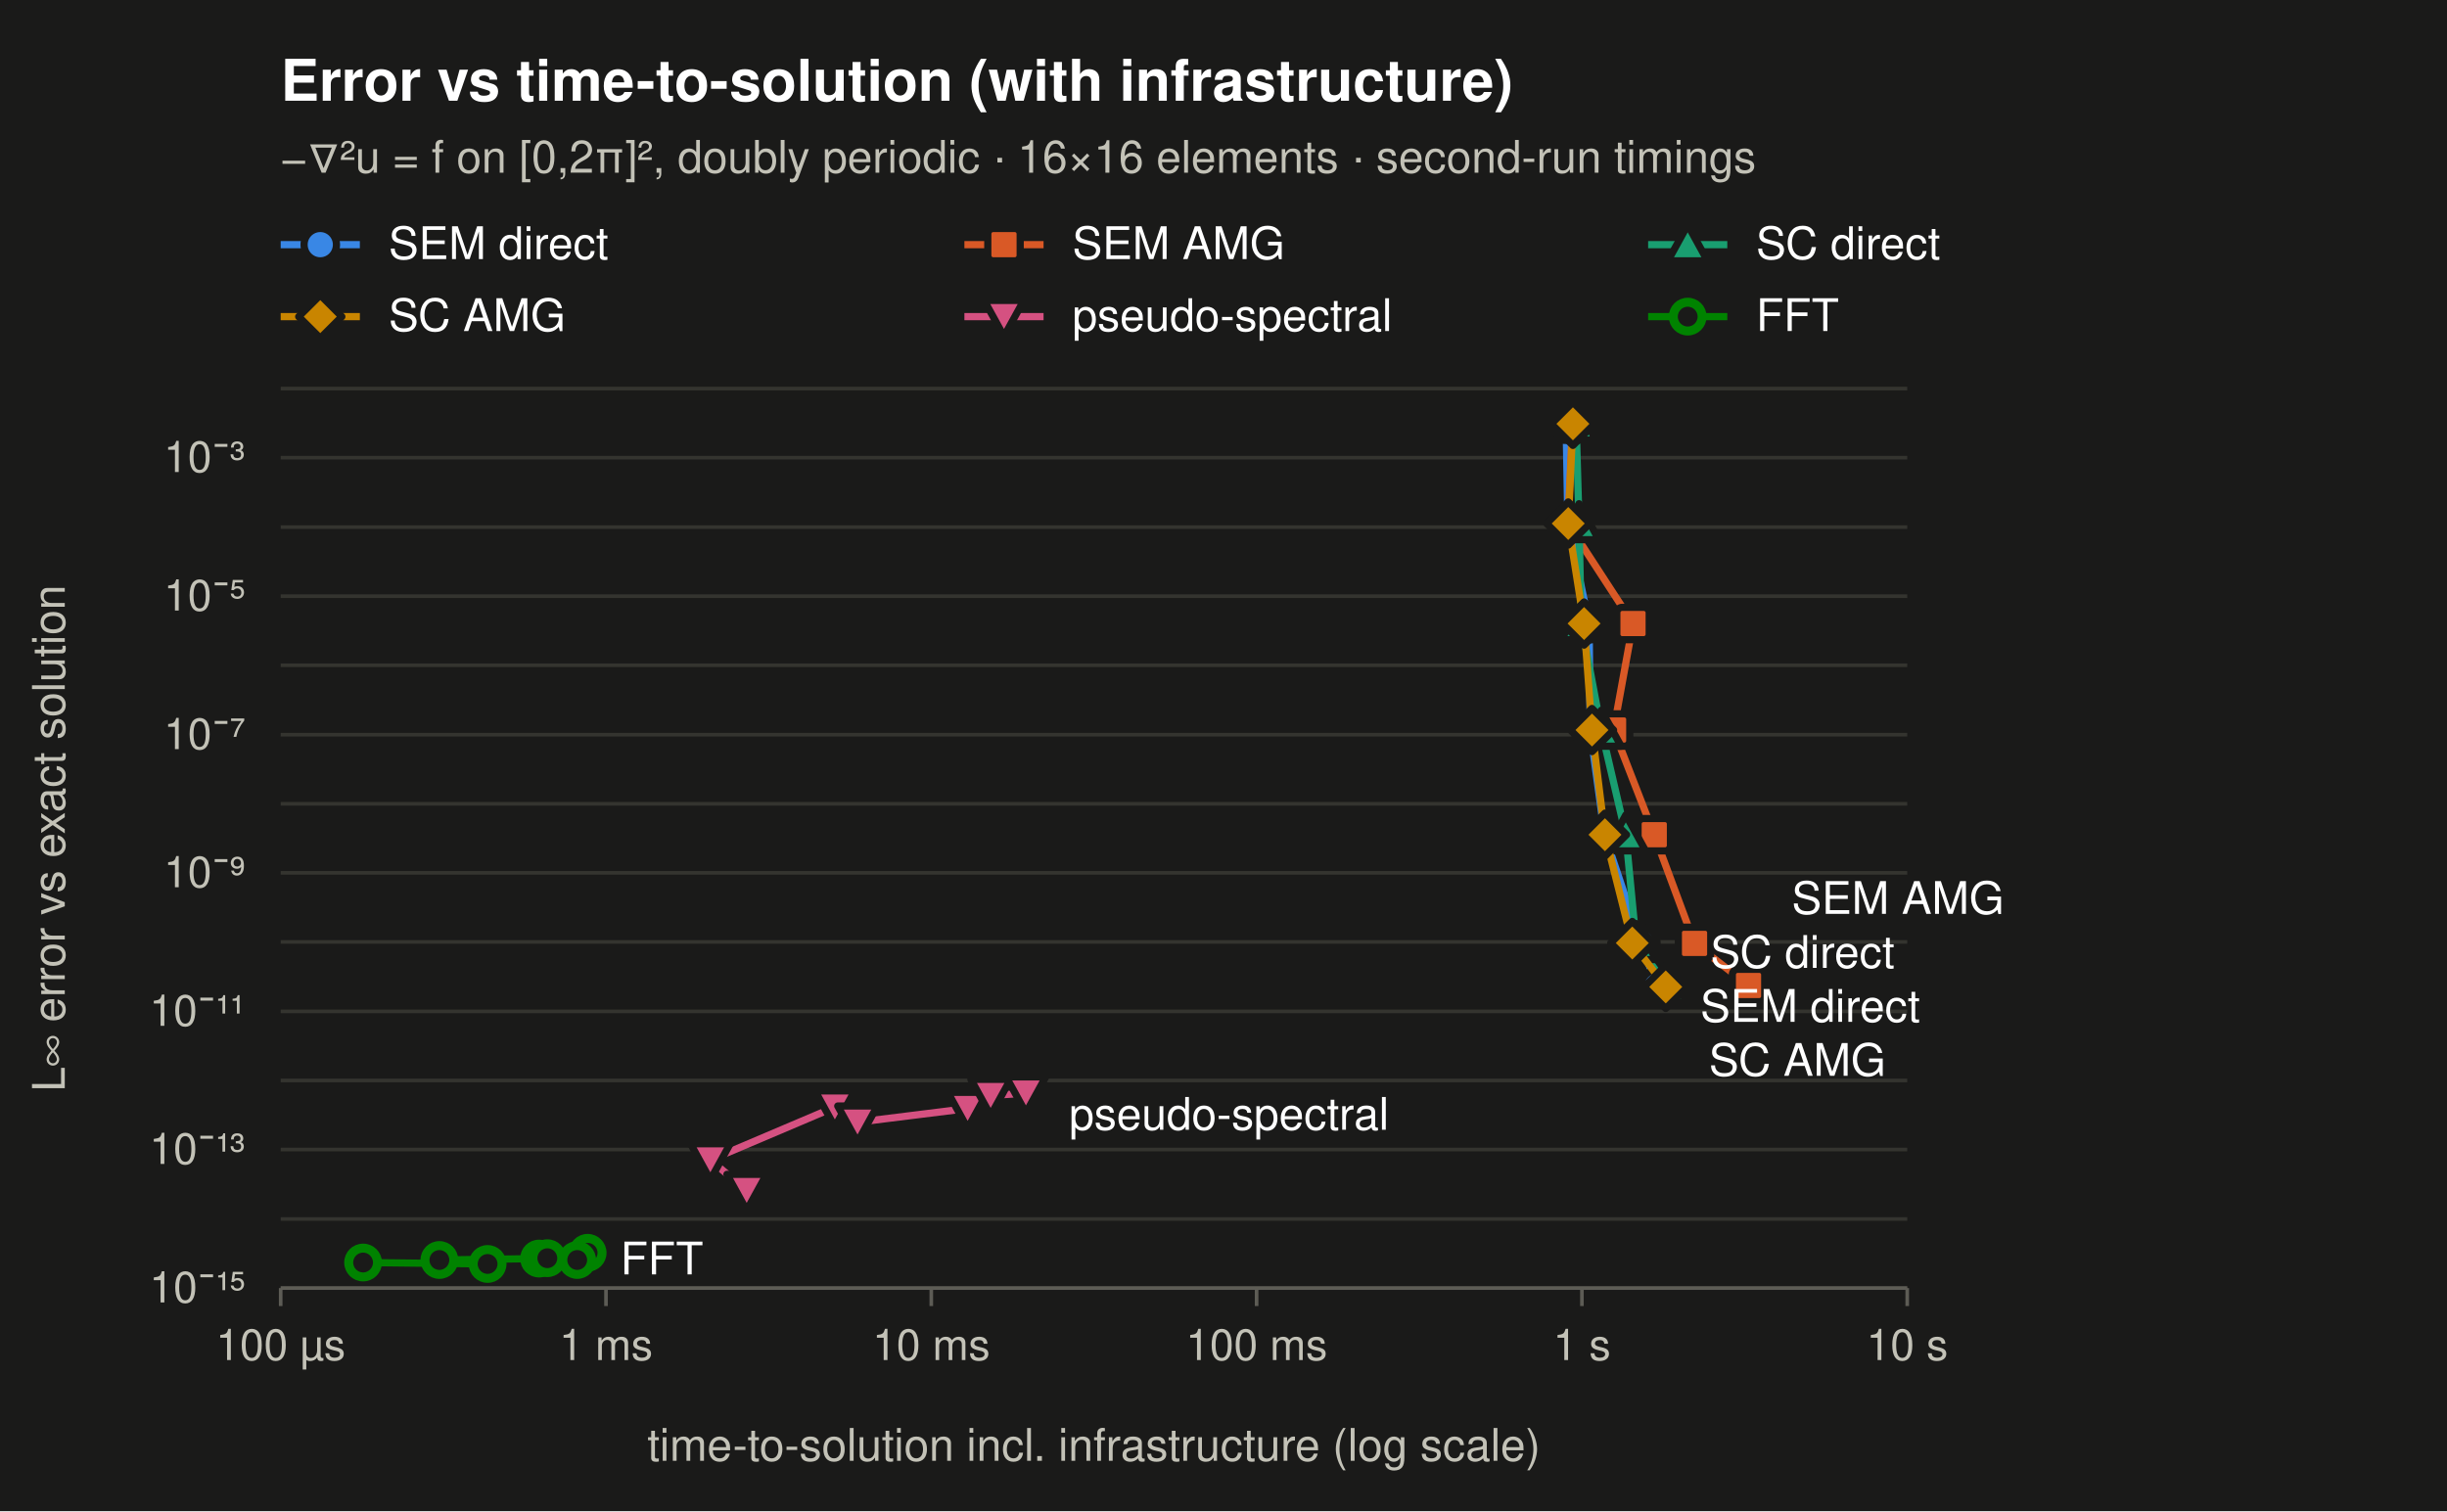
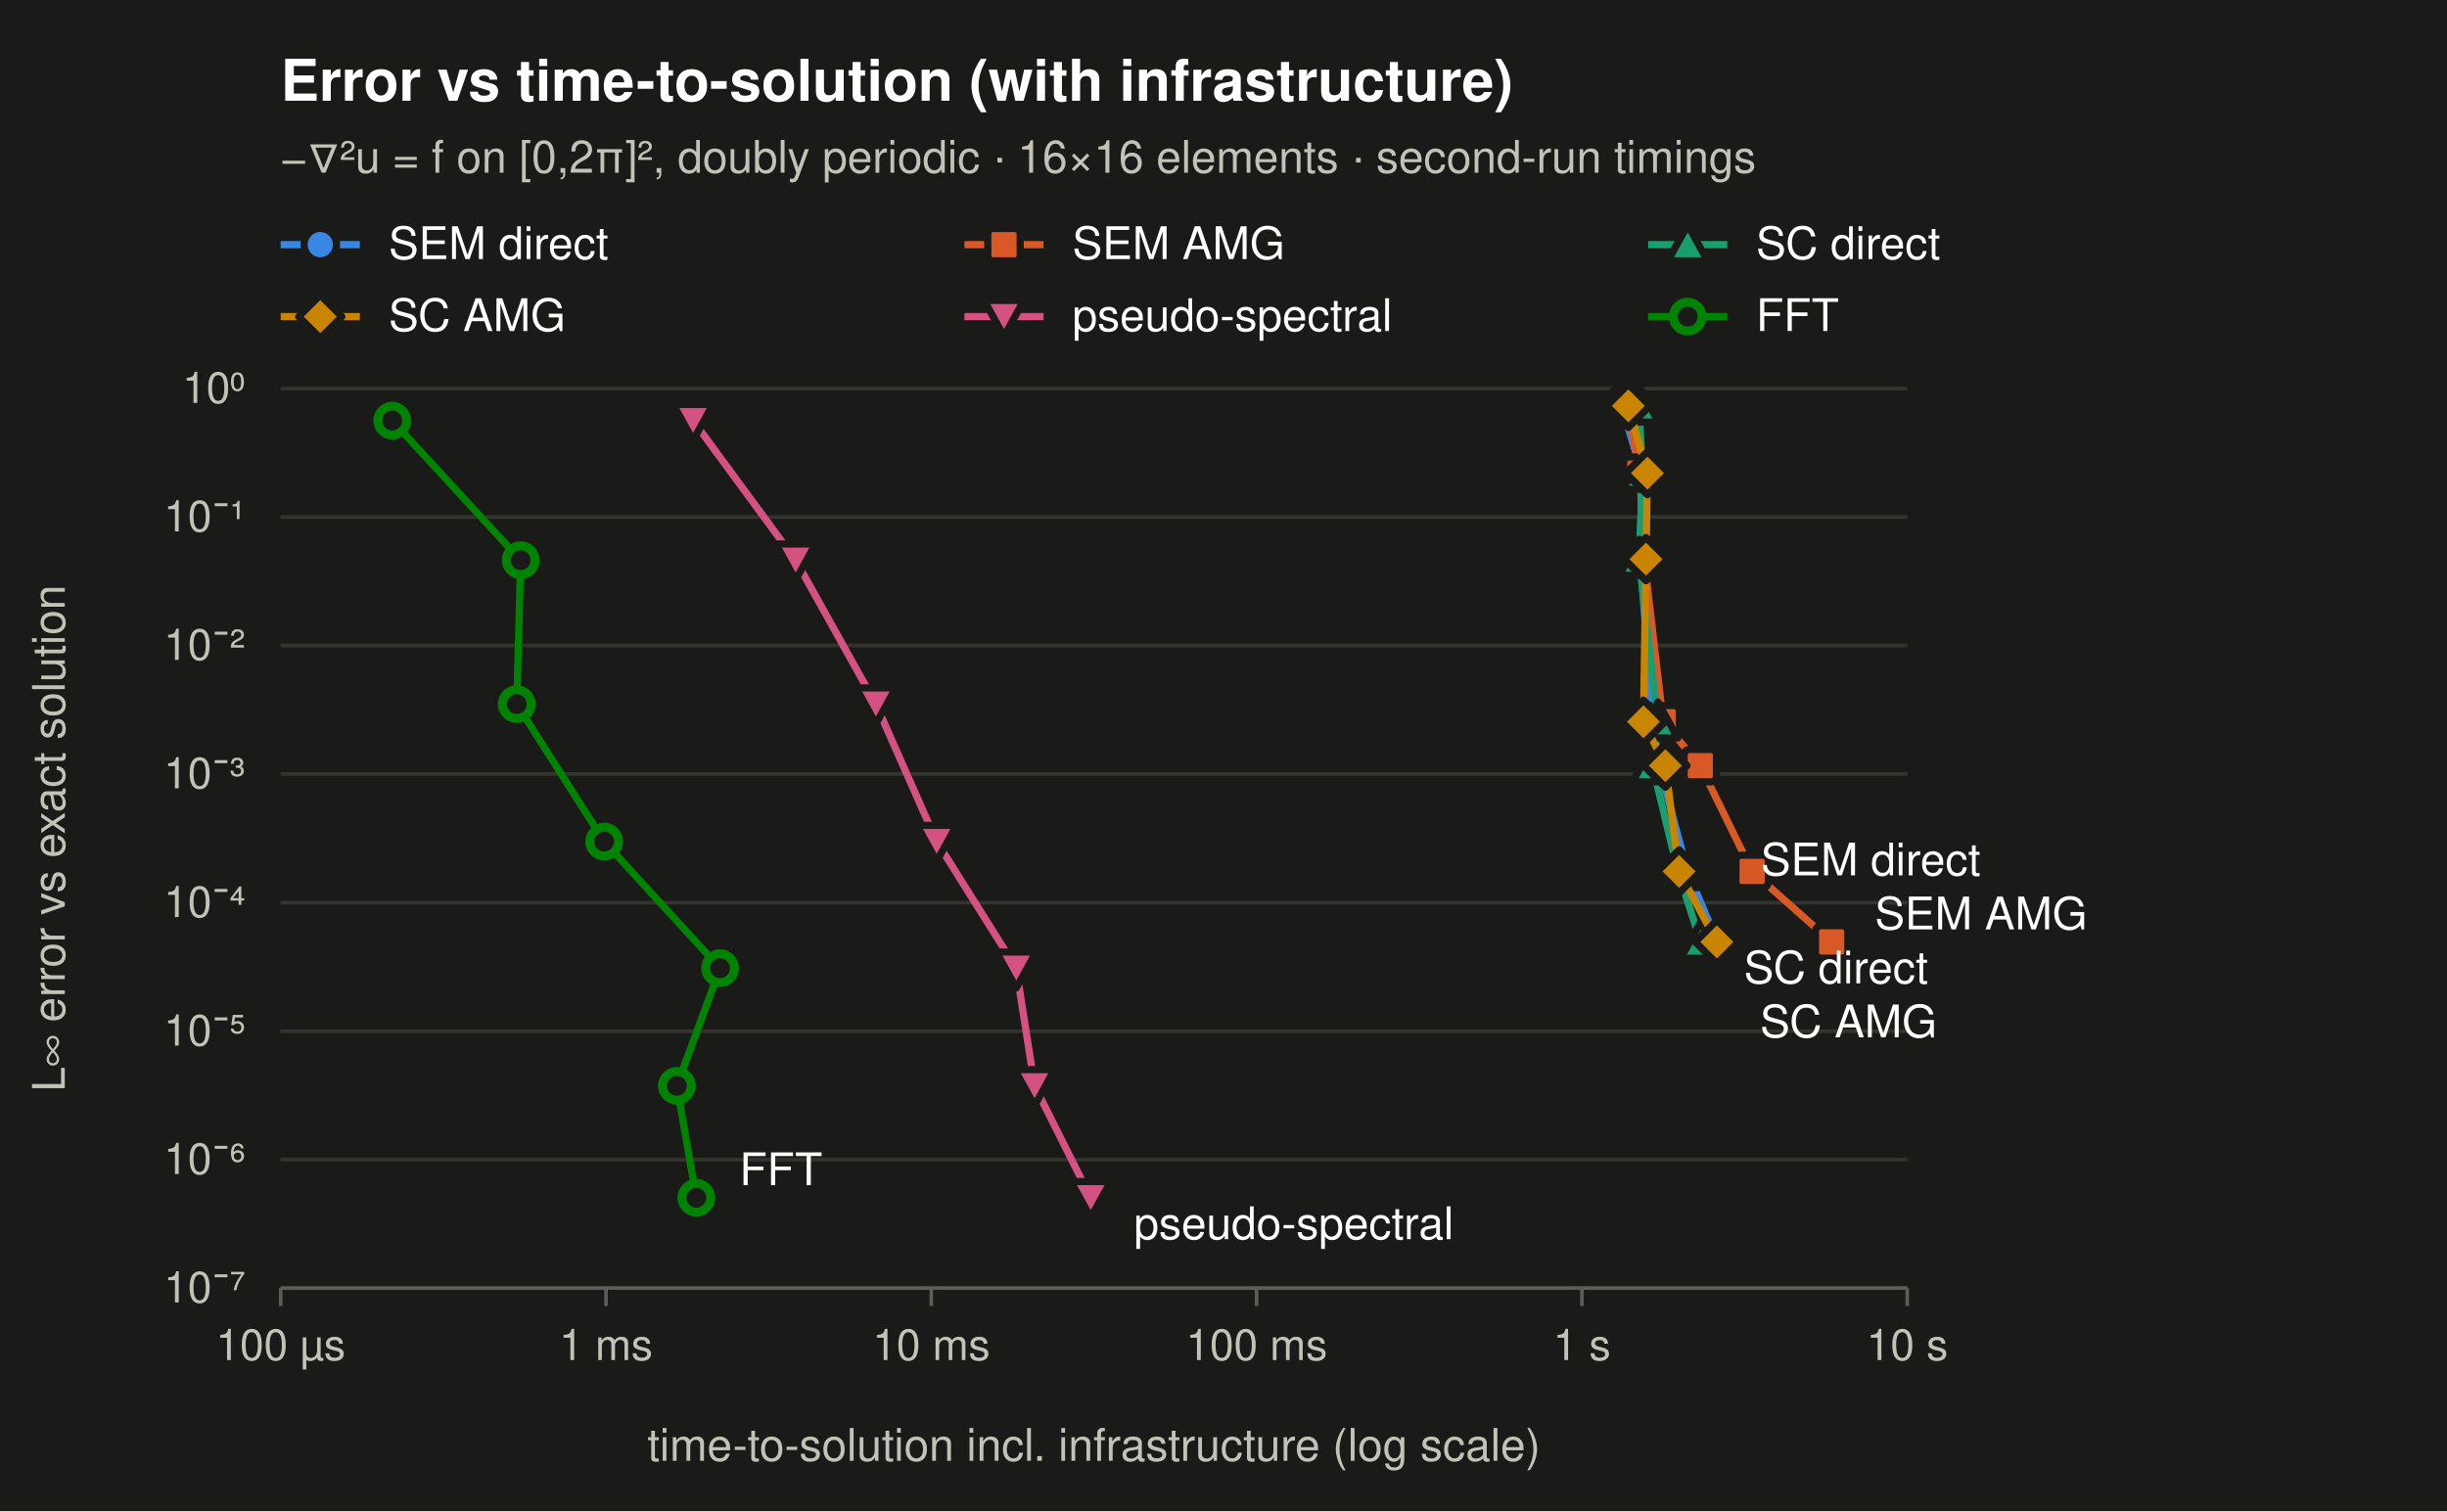
<svg xmlns="http://www.w3.org/2000/svg" viewBox="0 0 680 420" width="680" height="420" role="img" aria-labelledby="t d" font-family="-apple-system, Segoe UI, Helvetica, Arial, sans-serif">
  <rect width="680" height="420" fill="#1a1a19" />
  <text x="78" y="28" font-size="16" font-weight="600" fill="#ffffff">Error vs time-to-solution (with infrastructure)</text>
  <text x="78" y="48" font-size="12.5" fill="#c3c2b7">−∇²u = f on [0,2π]², doubly periodic · 16×16 elements · second-run timings</text>
  <line x1="78" x2="530" y1="358.0" y2="358.0" stroke="#34342f" stroke-width="1" />
-   <text x="68" y="362.0" font-size="12" text-anchor="end" fill="#c3c2b7">10⁻¹⁵</text>
-   <line x1="78" x2="530" y1="338.8" y2="338.8" stroke="#34342f" stroke-width="1" />
-   <line x1="78" x2="530" y1="319.5" y2="319.5" stroke="#34342f" stroke-width="1" />
-   <text x="68" y="323.5" font-size="12" text-anchor="end" fill="#c3c2b7">10⁻¹³</text>
-   <line x1="78" x2="530" y1="300.3" y2="300.3" stroke="#34342f" stroke-width="1" />
-   <line x1="78" x2="530" y1="281.1" y2="281.1" stroke="#34342f" stroke-width="1" />
-   <text x="68" y="285.1" font-size="12" text-anchor="end" fill="#c3c2b7">10⁻¹¹</text>
-   <line x1="78" x2="530" y1="261.8" y2="261.8" stroke="#34342f" stroke-width="1" />
-   <line x1="78" x2="530" y1="242.6" y2="242.6" stroke="#34342f" stroke-width="1" />
-   <text x="68" y="246.6" font-size="12" text-anchor="end" fill="#c3c2b7">10⁻⁹</text>
-   <line x1="78" x2="530" y1="223.4" y2="223.4" stroke="#34342f" stroke-width="1" />
-   <line x1="78" x2="530" y1="204.2" y2="204.2" stroke="#34342f" stroke-width="1" />
-   <text x="68" y="208.2" font-size="12" text-anchor="end" fill="#c3c2b7">10⁻⁷</text>
-   <line x1="78" x2="530" y1="184.9" y2="184.9" stroke="#34342f" stroke-width="1" />
-   <line x1="78" x2="530" y1="165.7" y2="165.7" stroke="#34342f" stroke-width="1" />
-   <text x="68" y="169.7" font-size="12" text-anchor="end" fill="#c3c2b7">10⁻⁵</text>
-   <line x1="78" x2="530" y1="146.5" y2="146.5" stroke="#34342f" stroke-width="1" />
-   <line x1="78" x2="530" y1="127.2" y2="127.2" stroke="#34342f" stroke-width="1" />
-   <text x="68" y="131.2" font-size="12" text-anchor="end" fill="#c3c2b7">10⁻³</text>
+   <text x="68" y="362.0" font-size="12" text-anchor="end" fill="#c3c2b7">10⁻⁷</text>
+   <line x1="78" x2="530" y1="322.3" y2="322.3" stroke="#34342f" stroke-width="1" />
+   <text x="68" y="326.3" font-size="12" text-anchor="end" fill="#c3c2b7">10⁻⁶</text>
+   <line x1="78" x2="530" y1="286.6" y2="286.6" stroke="#34342f" stroke-width="1" />
+   <text x="68" y="290.6" font-size="12" text-anchor="end" fill="#c3c2b7">10⁻⁵</text>
+   <line x1="78" x2="530" y1="250.9" y2="250.9" stroke="#34342f" stroke-width="1" />
+   <text x="68" y="254.9" font-size="12" text-anchor="end" fill="#c3c2b7">10⁻⁴</text>
+   <line x1="78" x2="530" y1="215.1" y2="215.1" stroke="#34342f" stroke-width="1" />
+   <text x="68" y="219.1" font-size="12" text-anchor="end" fill="#c3c2b7">10⁻³</text>
+   <line x1="78" x2="530" y1="179.4" y2="179.4" stroke="#34342f" stroke-width="1" />
+   <text x="68" y="183.4" font-size="12" text-anchor="end" fill="#c3c2b7">10⁻²</text>
+   <line x1="78" x2="530" y1="143.7" y2="143.7" stroke="#34342f" stroke-width="1" />
+   <text x="68" y="147.7" font-size="12" text-anchor="end" fill="#c3c2b7">10⁻¹</text>
  <line x1="78" x2="530" y1="108.0" y2="108.0" stroke="#34342f" stroke-width="1" />
+   <text x="68" y="112.0" font-size="12" text-anchor="end" fill="#c3c2b7">10⁰</text>
  <line x1="78" x2="530" y1="358" y2="358" stroke="#5d5c55" stroke-width="1" />
  <line x1="78.0" x2="78.0" y1="358" y2="363" stroke="#5d5c55" stroke-width="1" />
  <text x="78.0" y="378" font-size="12" text-anchor="middle" fill="#c3c2b7">100 µs</text>
  <line x1="168.4" x2="168.4" y1="358" y2="363" stroke="#5d5c55" stroke-width="1" />
  <text x="168.4" y="378" font-size="12" text-anchor="middle" fill="#c3c2b7">1 ms</text>
  <line x1="258.8" x2="258.8" y1="358" y2="363" stroke="#5d5c55" stroke-width="1" />
  <text x="258.8" y="378" font-size="12" text-anchor="middle" fill="#c3c2b7">10 ms</text>
  <line x1="349.2" x2="349.2" y1="358" y2="363" stroke="#5d5c55" stroke-width="1" />
  <text x="349.2" y="378" font-size="12" text-anchor="middle" fill="#c3c2b7">100 ms</text>
  <line x1="439.6" x2="439.6" y1="358" y2="363" stroke="#5d5c55" stroke-width="1" />
  <text x="439.6" y="378" font-size="12" text-anchor="middle" fill="#c3c2b7">1 s</text>
  <line x1="530.0" x2="530.0" y1="358" y2="363" stroke="#5d5c55" stroke-width="1" />
  <text x="530.0" y="378" font-size="12" text-anchor="middle" fill="#c3c2b7">10 s</text>
  <text x="304.0" y="406" font-size="12.5" text-anchor="middle" fill="#c3c2b7">time-to-solution incl. infrastructure (log scale)</text>
  <text x="18" y="233.0" font-size="12.5" text-anchor="middle" fill="#c3c2b7" transform="rotate(-90 18 233.0)">L∞ error vs exact solution</text>
-   <polyline points="435.2,117.8 435.7,145.5 441.6,173.3 441.9,202.9 445.9,232.0 456.0,262.2 460.5,274.1" fill="none" stroke="#3987e5" stroke-width="2" stroke-linejoin="round" stroke-linecap="round" />
-   <circle cx="435.2" cy="117.8" r="4.5" fill="#3987e5" stroke="#1a1a19" stroke-width="2" />
-   <circle cx="435.7" cy="145.5" r="4.5" fill="#3987e5" stroke="#1a1a19" stroke-width="2" />
-   <circle cx="441.6" cy="173.3" r="4.5" fill="#3987e5" stroke="#1a1a19" stroke-width="2" />
-   <circle cx="441.9" cy="202.9" r="4.5" fill="#3987e5" stroke="#1a1a19" stroke-width="2" />
-   <circle cx="445.9" cy="232.0" r="4.5" fill="#3987e5" stroke="#1a1a19" stroke-width="2" />
-   <circle cx="456.0" cy="262.2" r="4.5" fill="#3987e5" stroke="#1a1a19" stroke-width="2" />
-   <circle cx="460.5" cy="274.1" r="4.5" fill="#3987e5" stroke="#1a1a19" stroke-width="2" />
-   <polyline points="437.0,117.8 435.7,145.5 453.8,173.3 448.4,202.9 459.7,232.0 470.9,262.2 485.9,273.9" fill="none" stroke="#d95926" stroke-width="2" stroke-linejoin="round" stroke-linecap="round" />
-   <rect x="432.5" y="113.3" width="9" height="9" rx="1.5" fill="#d95926" stroke="#1a1a19" stroke-width="2" />
-   <rect x="431.2" y="141.0" width="9" height="9" rx="1.5" fill="#d95926" stroke="#1a1a19" stroke-width="2" />
-   <rect x="449.3" y="168.8" width="9" height="9" rx="1.5" fill="#d95926" stroke="#1a1a19" stroke-width="2" />
-   <rect x="443.9" y="198.4" width="9" height="9" rx="1.5" fill="#d95926" stroke="#1a1a19" stroke-width="2" />
-   <rect x="455.2" y="227.5" width="9" height="9" rx="1.5" fill="#d95926" stroke="#1a1a19" stroke-width="2" />
-   <rect x="466.4" y="257.7" width="9" height="9" rx="1.5" fill="#d95926" stroke="#1a1a19" stroke-width="2" />
-   <rect x="481.4" y="269.4" width="9" height="9" rx="1.5" fill="#d95926" stroke="#1a1a19" stroke-width="2" />
-   <polyline points="438.0,117.8 438.8,145.5 439.4,173.3 445.0,202.9 451.8,232.0 454.7,262.2 463.3,274.1" fill="none" stroke="#199e70" stroke-width="2" stroke-linejoin="round" stroke-linecap="round" />
-   <path d="M438.0,112.3 L443.5,122.3 L432.5,122.3 Z" fill="#199e70" stroke="#1a1a19" stroke-width="2" stroke-linejoin="round" />
-   <path d="M438.8,140.0 L444.3,150.0 L433.3,150.0 Z" fill="#199e70" stroke="#1a1a19" stroke-width="2" stroke-linejoin="round" />
-   <path d="M439.4,167.8 L444.9,177.8 L433.9,177.8 Z" fill="#199e70" stroke="#1a1a19" stroke-width="2" stroke-linejoin="round" />
-   <path d="M445.0,197.4 L450.5,207.4 L439.5,207.4 Z" fill="#199e70" stroke="#1a1a19" stroke-width="2" stroke-linejoin="round" />
-   <path d="M451.8,226.5 L457.3,236.5 L446.3,236.5 Z" fill="#199e70" stroke="#1a1a19" stroke-width="2" stroke-linejoin="round" />
-   <path d="M454.7,256.7 L460.2,266.7 L449.2,266.7 Z" fill="#199e70" stroke="#1a1a19" stroke-width="2" stroke-linejoin="round" />
-   <path d="M463.3,268.6 L468.8,278.6 L457.8,278.6 Z" fill="#199e70" stroke="#1a1a19" stroke-width="2" stroke-linejoin="round" />
-   <polyline points="437.1,117.8 435.8,145.5 440.2,173.3 442.4,202.9 446.0,232.0 453.6,262.1 462.9,274.3" fill="none" stroke="#c98500" stroke-width="2" stroke-linejoin="round" stroke-linecap="round" />
-   <path d="M437.1,111.8 L443.1,117.8 L437.1,123.8 L431.1,117.8 Z" fill="#c98500" stroke="#1a1a19" stroke-width="2" stroke-linejoin="round" />
-   <path d="M435.8,139.5 L441.8,145.5 L435.8,151.5 L429.8,145.5 Z" fill="#c98500" stroke="#1a1a19" stroke-width="2" stroke-linejoin="round" />
-   <path d="M440.2,167.3 L446.2,173.3 L440.2,179.3 L434.2,173.3 Z" fill="#c98500" stroke="#1a1a19" stroke-width="2" stroke-linejoin="round" />
-   <path d="M442.4,196.9 L448.4,202.9 L442.4,208.9 L436.4,202.9 Z" fill="#c98500" stroke="#1a1a19" stroke-width="2" stroke-linejoin="round" />
-   <path d="M446.0,226.0 L452.0,232.0 L446.0,238.0 L440.0,232.0 Z" fill="#c98500" stroke="#1a1a19" stroke-width="2" stroke-linejoin="round" />
-   <path d="M453.6,256.1 L459.6,262.1 L453.6,268.1 L447.6,262.1 Z" fill="#c98500" stroke="#1a1a19" stroke-width="2" stroke-linejoin="round" />
-   <path d="M462.9,268.3 L468.9,274.3 L462.9,280.3 L456.9,274.3 Z" fill="#c98500" stroke="#1a1a19" stroke-width="2" stroke-linejoin="round" />
-   <polyline points="207.5,330.9 197.4,322.4 232.0,307.7 238.3,311.9 268.9,308.1 275.3,304.5 285.1,303.8" fill="none" stroke="#d55181" stroke-width="2" stroke-linejoin="round" stroke-linecap="round" />
-   <path d="M207.5,336.4 L213.0,326.4 L202.0,326.4 Z" fill="#d55181" stroke="#1a1a19" stroke-width="2" stroke-linejoin="round" />
-   <path d="M197.4,327.9 L202.9,317.9 L191.9,317.9 Z" fill="#d55181" stroke="#1a1a19" stroke-width="2" stroke-linejoin="round" />
-   <path d="M232.0,313.2 L237.5,303.2 L226.5,303.2 Z" fill="#d55181" stroke="#1a1a19" stroke-width="2" stroke-linejoin="round" />
-   <path d="M238.3,317.4 L243.8,307.4 L232.8,307.4 Z" fill="#d55181" stroke="#1a1a19" stroke-width="2" stroke-linejoin="round" />
-   <path d="M268.9,313.6 L274.4,303.6 L263.4,303.6 Z" fill="#d55181" stroke="#1a1a19" stroke-width="2" stroke-linejoin="round" />
-   <path d="M275.3,310.0 L280.8,300.0 L269.8,300.0 Z" fill="#d55181" stroke="#1a1a19" stroke-width="2" stroke-linejoin="round" />
-   <path d="M285.1,309.3 L290.6,299.3 L279.6,299.3 Z" fill="#d55181" stroke="#1a1a19" stroke-width="2" stroke-linejoin="round" />
-   <polyline points="100.9,350.9 135.5,351.3 122.1,350.2 149.8,349.8 152.1,349.7 163.3,348.2 160.4,350.2" fill="none" stroke="#008300" stroke-width="2" stroke-linejoin="round" stroke-linecap="round" />
-   <circle cx="100.9" cy="350.9" r="4" fill="#1a1a19" stroke="#008300" stroke-width="2.5" />
-   <circle cx="135.5" cy="351.3" r="4" fill="#1a1a19" stroke="#008300" stroke-width="2.5" />
-   <circle cx="122.1" cy="350.2" r="4" fill="#1a1a19" stroke="#008300" stroke-width="2.5" />
-   <circle cx="149.8" cy="349.8" r="4" fill="#1a1a19" stroke="#008300" stroke-width="2.5" />
-   <circle cx="152.1" cy="349.7" r="4" fill="#1a1a19" stroke="#008300" stroke-width="2.5" />
-   <circle cx="163.3" cy="348.2" r="4" fill="#1a1a19" stroke="#008300" stroke-width="2.5" />
-   <circle cx="160.4" cy="350.2" r="4" fill="#1a1a19" stroke="#008300" stroke-width="2.5" />
-   <text x="472.5" y="284.0" font-size="12.5" fill="#ffffff">SEM direct</text>
-   <text x="497.9" y="254.0" font-size="12.5" fill="#ffffff">SEM AMG</text>
-   <text x="475.3" y="269.0" font-size="12.5" fill="#ffffff">SC direct</text>
-   <text x="474.9" y="299.0" font-size="12.5" fill="#ffffff">SC AMG</text>
-   <text x="297.1" y="314.0" font-size="12.5" fill="#ffffff">pseudo-spectral</text>
-   <text x="172.4" y="354.2" font-size="12.5" fill="#ffffff">FFT</text>
+   <polyline points="450.6,112.8 456.3,131.5 455.8,155.4 459.3,200.6 461.1,212.8 468.9,242.2 477.3,261.8" fill="none" stroke="#3987e5" stroke-width="2" stroke-linejoin="round" stroke-linecap="round" />
+   <circle cx="450.6" cy="112.8" r="4.5" fill="#3987e5" stroke="#1a1a19" stroke-width="2" />
+   <circle cx="456.3" cy="131.5" r="4.5" fill="#3987e5" stroke="#1a1a19" stroke-width="2" />
+   <circle cx="455.8" cy="155.4" r="4.5" fill="#3987e5" stroke="#1a1a19" stroke-width="2" />
+   <circle cx="459.3" cy="200.6" r="4.5" fill="#3987e5" stroke="#1a1a19" stroke-width="2" />
+   <circle cx="461.1" cy="212.8" r="4.5" fill="#3987e5" stroke="#1a1a19" stroke-width="2" />
+   <circle cx="468.9" cy="242.2" r="4.5" fill="#3987e5" stroke="#1a1a19" stroke-width="2" />
+   <circle cx="477.3" cy="261.8" r="4.5" fill="#3987e5" stroke="#1a1a19" stroke-width="2" />
+   <polyline points="452.2,112.8 455.7,131.5 456.9,155.4 462.2,200.6 472.5,212.8 486.9,242.2 509.0,261.8" fill="none" stroke="#d95926" stroke-width="2" stroke-linejoin="round" stroke-linecap="round" />
+   <rect x="447.7" y="108.3" width="9" height="9" rx="1.5" fill="#d95926" stroke="#1a1a19" stroke-width="2" />
+   <rect x="451.2" y="127.0" width="9" height="9" rx="1.5" fill="#d95926" stroke="#1a1a19" stroke-width="2" />
+   <rect x="452.4" y="150.9" width="9" height="9" rx="1.5" fill="#d95926" stroke="#1a1a19" stroke-width="2" />
+   <rect x="457.7" y="196.1" width="9" height="9" rx="1.5" fill="#d95926" stroke="#1a1a19" stroke-width="2" />
+   <rect x="468.0" y="208.3" width="9" height="9" rx="1.5" fill="#d95926" stroke="#1a1a19" stroke-width="2" />
+   <rect x="482.4" y="237.7" width="9" height="9" rx="1.5" fill="#d95926" stroke="#1a1a19" stroke-width="2" />
+   <rect x="504.5" y="257.3" width="9" height="9" rx="1.5" fill="#d95926" stroke="#1a1a19" stroke-width="2" />
+   <polyline points="455.4,112.8 456.5,131.5 455.5,155.4 460.7,200.6 459.2,212.8 466.3,242.2 472.6,261.8" fill="none" stroke="#199e70" stroke-width="2" stroke-linejoin="round" stroke-linecap="round" />
+   <path d="M455.4,107.3 L460.9,117.3 L449.9,117.3 Z" fill="#199e70" stroke="#1a1a19" stroke-width="2" stroke-linejoin="round" />
+   <path d="M456.5,126.0 L462.0,136.0 L451.0,136.0 Z" fill="#199e70" stroke="#1a1a19" stroke-width="2" stroke-linejoin="round" />
+   <path d="M455.5,149.9 L461.0,159.9 L450.0,159.9 Z" fill="#199e70" stroke="#1a1a19" stroke-width="2" stroke-linejoin="round" />
+   <path d="M460.7,195.1 L466.2,205.1 L455.2,205.1 Z" fill="#199e70" stroke="#1a1a19" stroke-width="2" stroke-linejoin="round" />
+   <path d="M459.2,207.3 L464.7,217.3 L453.7,217.3 Z" fill="#199e70" stroke="#1a1a19" stroke-width="2" stroke-linejoin="round" />
+   <path d="M466.3,236.7 L471.8,246.7 L460.8,246.7 Z" fill="#199e70" stroke="#1a1a19" stroke-width="2" stroke-linejoin="round" />
+   <path d="M472.6,256.3 L478.1,266.3 L467.1,266.3 Z" fill="#199e70" stroke="#1a1a19" stroke-width="2" stroke-linejoin="round" />
+   <polyline points="452.5,112.8 457.8,131.5 457.4,155.4 456.7,200.6 462.8,212.8 466.6,242.2 477.1,261.8" fill="none" stroke="#c98500" stroke-width="2" stroke-linejoin="round" stroke-linecap="round" />
+   <path d="M452.5,106.8 L458.5,112.8 L452.5,118.8 L446.5,112.8 Z" fill="#c98500" stroke="#1a1a19" stroke-width="2" stroke-linejoin="round" />
+   <path d="M457.8,125.5 L463.8,131.5 L457.8,137.5 L451.8,131.5 Z" fill="#c98500" stroke="#1a1a19" stroke-width="2" stroke-linejoin="round" />
+   <path d="M457.4,149.4 L463.4,155.4 L457.4,161.4 L451.4,155.4 Z" fill="#c98500" stroke="#1a1a19" stroke-width="2" stroke-linejoin="round" />
+   <path d="M456.7,194.6 L462.7,200.6 L456.7,206.6 L450.7,200.6 Z" fill="#c98500" stroke="#1a1a19" stroke-width="2" stroke-linejoin="round" />
+   <path d="M462.8,206.8 L468.8,212.8 L462.8,218.8 L456.8,212.8 Z" fill="#c98500" stroke="#1a1a19" stroke-width="2" stroke-linejoin="round" />
+   <path d="M466.6,236.2 L472.6,242.2 L466.6,248.2 L460.6,242.2 Z" fill="#c98500" stroke="#1a1a19" stroke-width="2" stroke-linejoin="round" />
+   <path d="M477.1,255.8 L483.1,261.8 L477.1,267.8 L471.1,261.8 Z" fill="#c98500" stroke="#1a1a19" stroke-width="2" stroke-linejoin="round" />
+   <polyline points="192.6,116.9 221.1,155.7 243.4,195.7 260.3,233.9 282.4,269.1 287.5,301.8 303.1,332.9" fill="none" stroke="#d55181" stroke-width="2" stroke-linejoin="round" stroke-linecap="round" />
+   <path d="M192.6,122.4 L198.1,112.4 L187.1,112.4 Z" fill="#d55181" stroke="#1a1a19" stroke-width="2" stroke-linejoin="round" />
+   <path d="M221.1,161.2 L226.6,151.2 L215.6,151.2 Z" fill="#d55181" stroke="#1a1a19" stroke-width="2" stroke-linejoin="round" />
+   <path d="M243.4,201.2 L248.9,191.2 L237.9,191.2 Z" fill="#d55181" stroke="#1a1a19" stroke-width="2" stroke-linejoin="round" />
+   <path d="M260.3,239.4 L265.8,229.4 L254.8,229.4 Z" fill="#d55181" stroke="#1a1a19" stroke-width="2" stroke-linejoin="round" />
+   <path d="M282.4,274.6 L287.9,264.6 L276.9,264.6 Z" fill="#d55181" stroke="#1a1a19" stroke-width="2" stroke-linejoin="round" />
+   <path d="M287.5,307.3 L293.0,297.3 L282.0,297.3 Z" fill="#d55181" stroke="#1a1a19" stroke-width="2" stroke-linejoin="round" />
+   <path d="M303.1,338.4 L308.6,328.4 L297.6,328.4 Z" fill="#d55181" stroke="#1a1a19" stroke-width="2" stroke-linejoin="round" />
+   <polyline points="109.0,116.9 144.7,155.7 143.6,195.7 167.9,233.9 200.1,269.1 188.1,301.8 193.5,332.9" fill="none" stroke="#008300" stroke-width="2" stroke-linejoin="round" stroke-linecap="round" />
+   <circle cx="109.0" cy="116.9" r="4" fill="#1a1a19" stroke="#008300" stroke-width="2.5" />
+   <circle cx="144.7" cy="155.7" r="4" fill="#1a1a19" stroke="#008300" stroke-width="2.5" />
+   <circle cx="143.6" cy="195.7" r="4" fill="#1a1a19" stroke="#008300" stroke-width="2.5" />
+   <circle cx="167.9" cy="233.9" r="4" fill="#1a1a19" stroke="#008300" stroke-width="2.5" />
+   <circle cx="200.1" cy="269.1" r="4" fill="#1a1a19" stroke="#008300" stroke-width="2.5" />
+   <circle cx="188.1" cy="301.8" r="4" fill="#1a1a19" stroke="#008300" stroke-width="2.5" />
+   <circle cx="193.5" cy="332.9" r="4" fill="#1a1a19" stroke="#008300" stroke-width="2.5" />
+   <text x="489.3" y="243.3" font-size="12.5" fill="#ffffff">SEM direct</text>
+   <text x="521.0" y="258.3" font-size="12.5" fill="#ffffff">SEM AMG</text>
+   <text x="484.6" y="273.3" font-size="12.5" fill="#ffffff">SC direct</text>
+   <text x="489.1" y="288.3" font-size="12.5" fill="#ffffff">SC AMG</text>
+   <text x="315.1" y="344.4" font-size="12.5" fill="#ffffff">pseudo-spectral</text>
+   <text x="205.5" y="329.4" font-size="12.5" fill="#ffffff">FFT</text>
  <line x1="78" x2="100" y1="68" y2="68" stroke="#3987e5" stroke-width="2" />
  <circle cx="89.0" cy="68.0" r="4.5" fill="#3987e5" stroke="#1a1a19" stroke-width="2" />
  <text x="108" y="72" font-size="12.5" fill="#ffffff">SEM direct</text>
  <line x1="268" x2="290" y1="68" y2="68" stroke="#d95926" stroke-width="2" />
  <rect x="274.5" y="63.5" width="9" height="9" rx="1.5" fill="#d95926" stroke="#1a1a19" stroke-width="2" />
  <text x="298" y="72" font-size="12.5" fill="#ffffff">SEM AMG</text>
  <line x1="458" x2="480" y1="68" y2="68" stroke="#199e70" stroke-width="2" />
  <path d="M469.0,62.5 L474.5,72.5 L463.5,72.5 Z" fill="#199e70" stroke="#1a1a19" stroke-width="2" stroke-linejoin="round" />
  <text x="488" y="72" font-size="12.5" fill="#ffffff">SC direct</text>
  <line x1="78" x2="100" y1="88" y2="88" stroke="#c98500" stroke-width="2" />
  <path d="M89.0,82.0 L95.0,88.0 L89.0,94.0 L83.0,88.0 Z" fill="#c98500" stroke="#1a1a19" stroke-width="2" stroke-linejoin="round" />
  <text x="108" y="92" font-size="12.5" fill="#ffffff">SC AMG</text>
  <line x1="268" x2="290" y1="88" y2="88" stroke="#d55181" stroke-width="2" />
  <path d="M279.0,93.5 L284.5,83.5 L273.5,83.5 Z" fill="#d55181" stroke="#1a1a19" stroke-width="2" stroke-linejoin="round" />
  <text x="298" y="92" font-size="12.5" fill="#ffffff">pseudo-spectral</text>
  <line x1="458" x2="480" y1="88" y2="88" stroke="#008300" stroke-width="2" />
  <circle cx="469.0" cy="88.0" r="4" fill="#1a1a19" stroke="#008300" stroke-width="2.5" />
  <text x="488" y="92" font-size="12.5" fill="#ffffff">FFT</text>
</svg>
